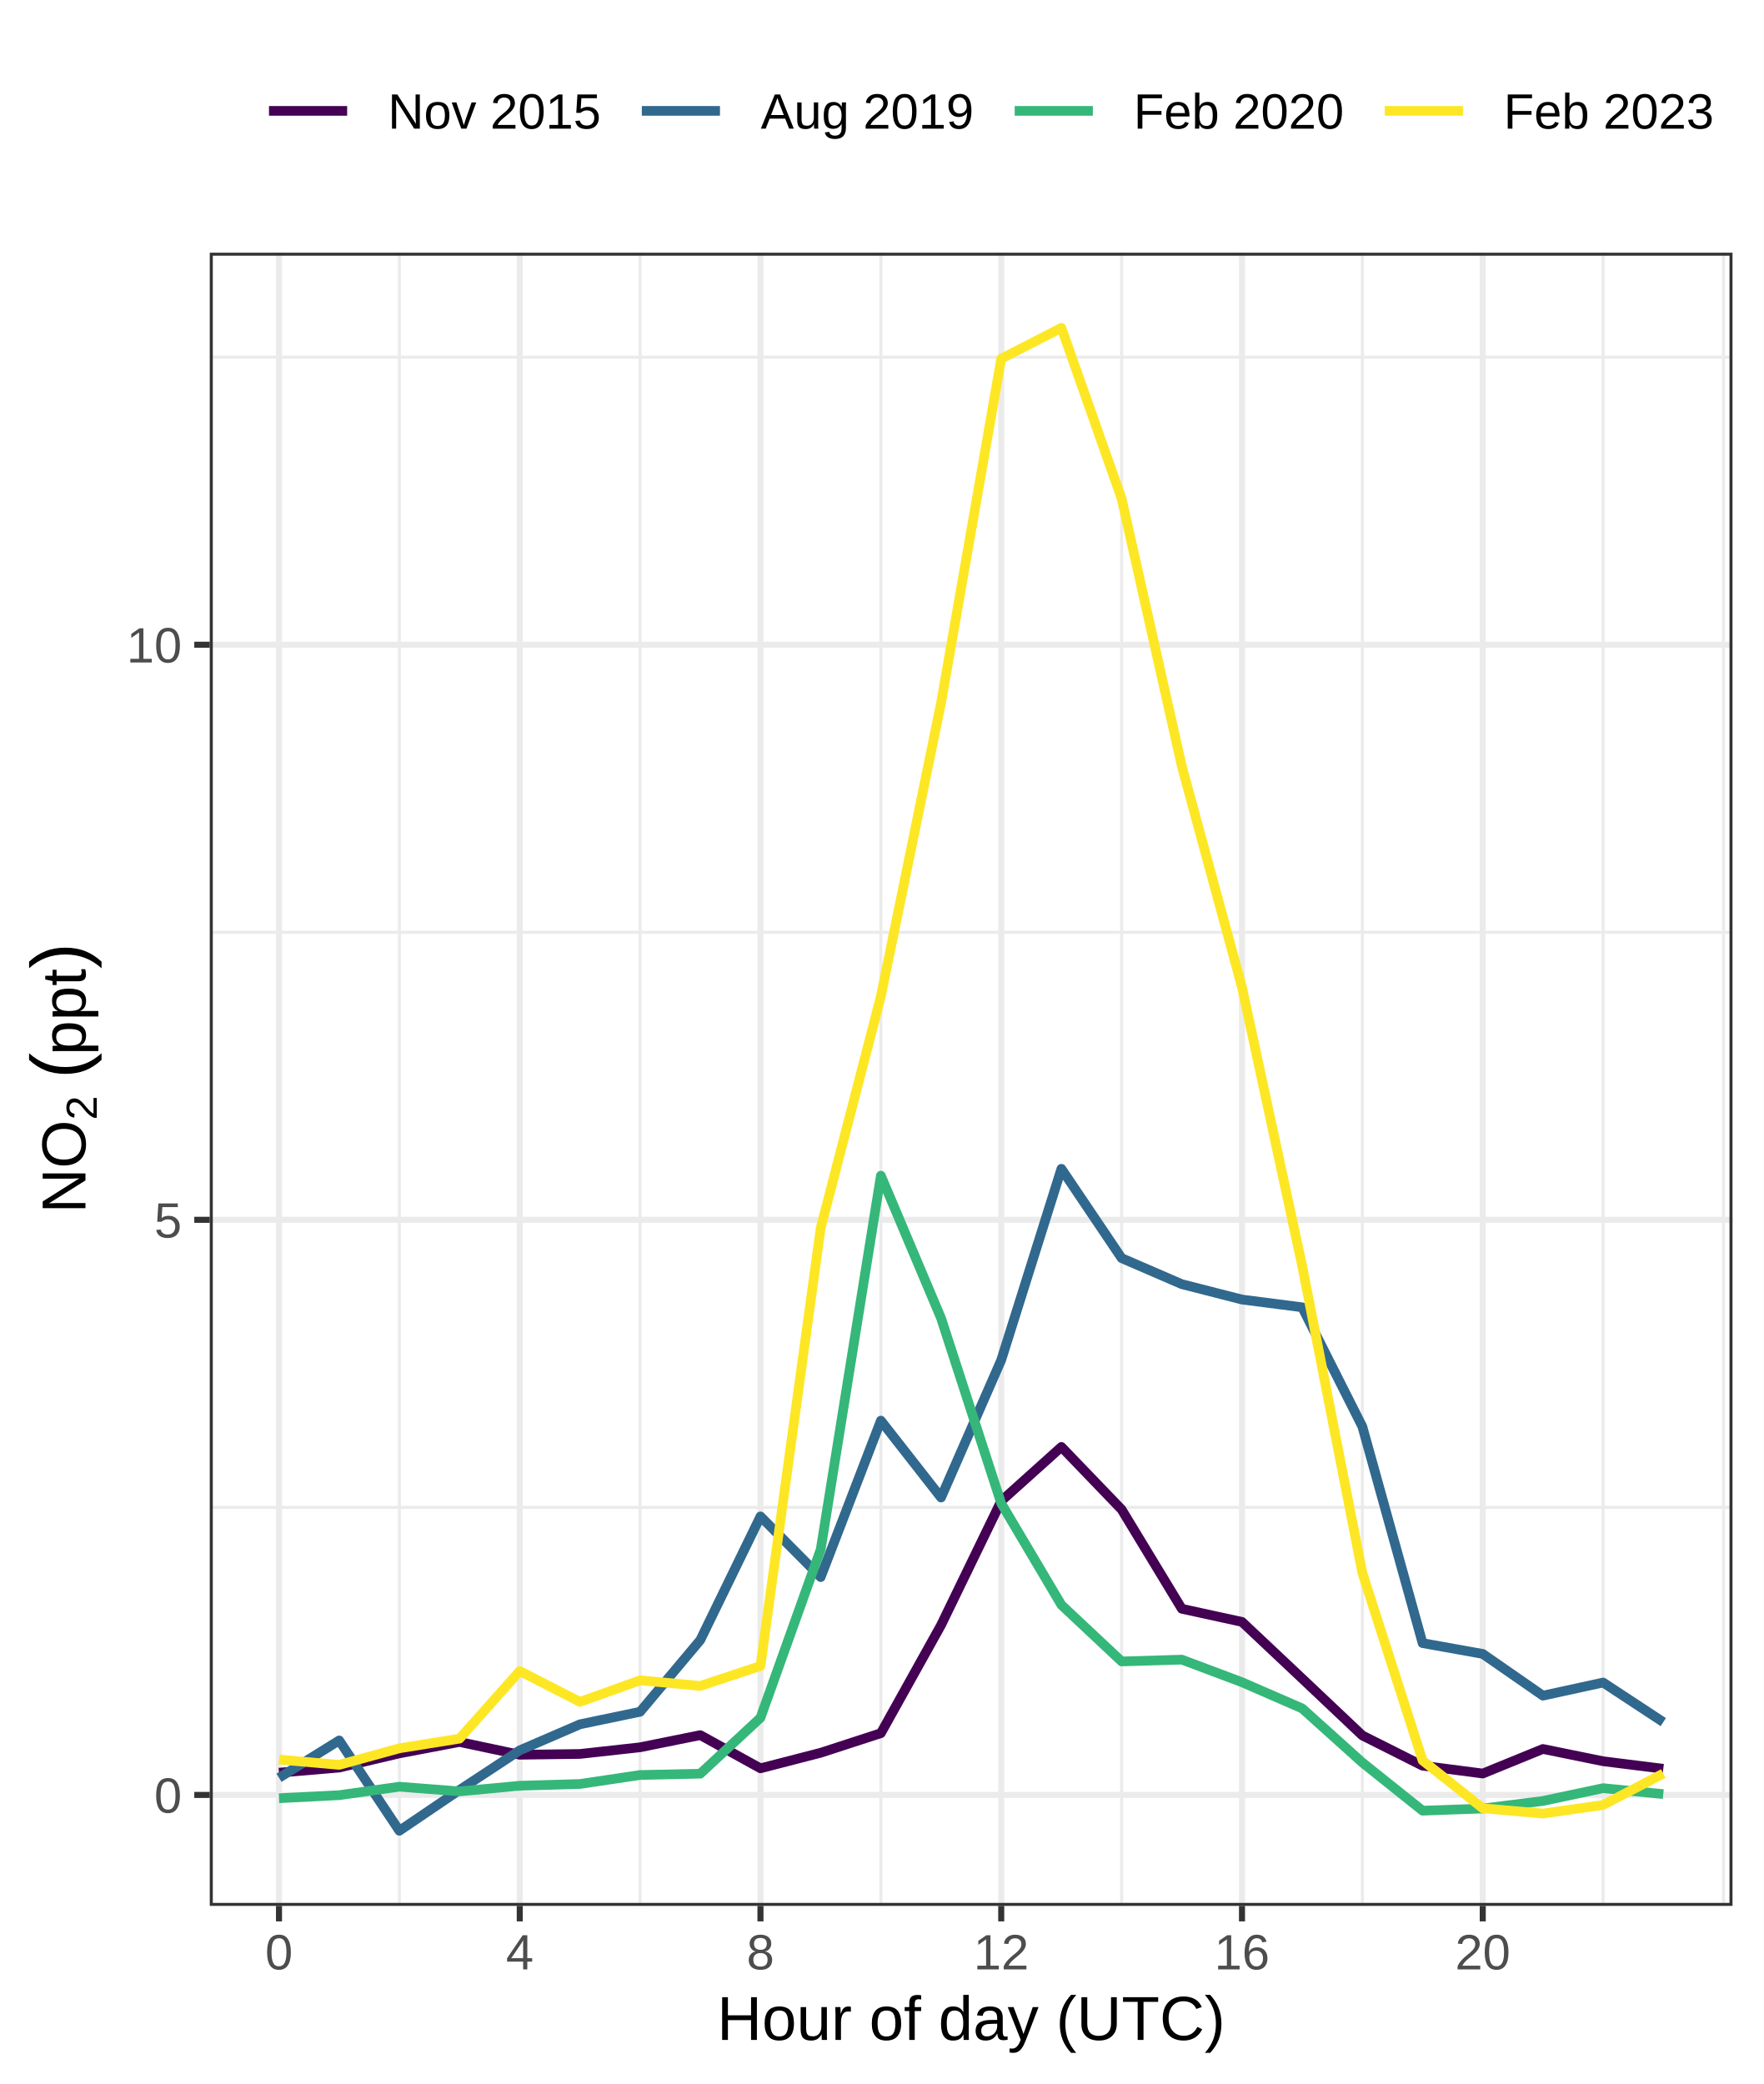
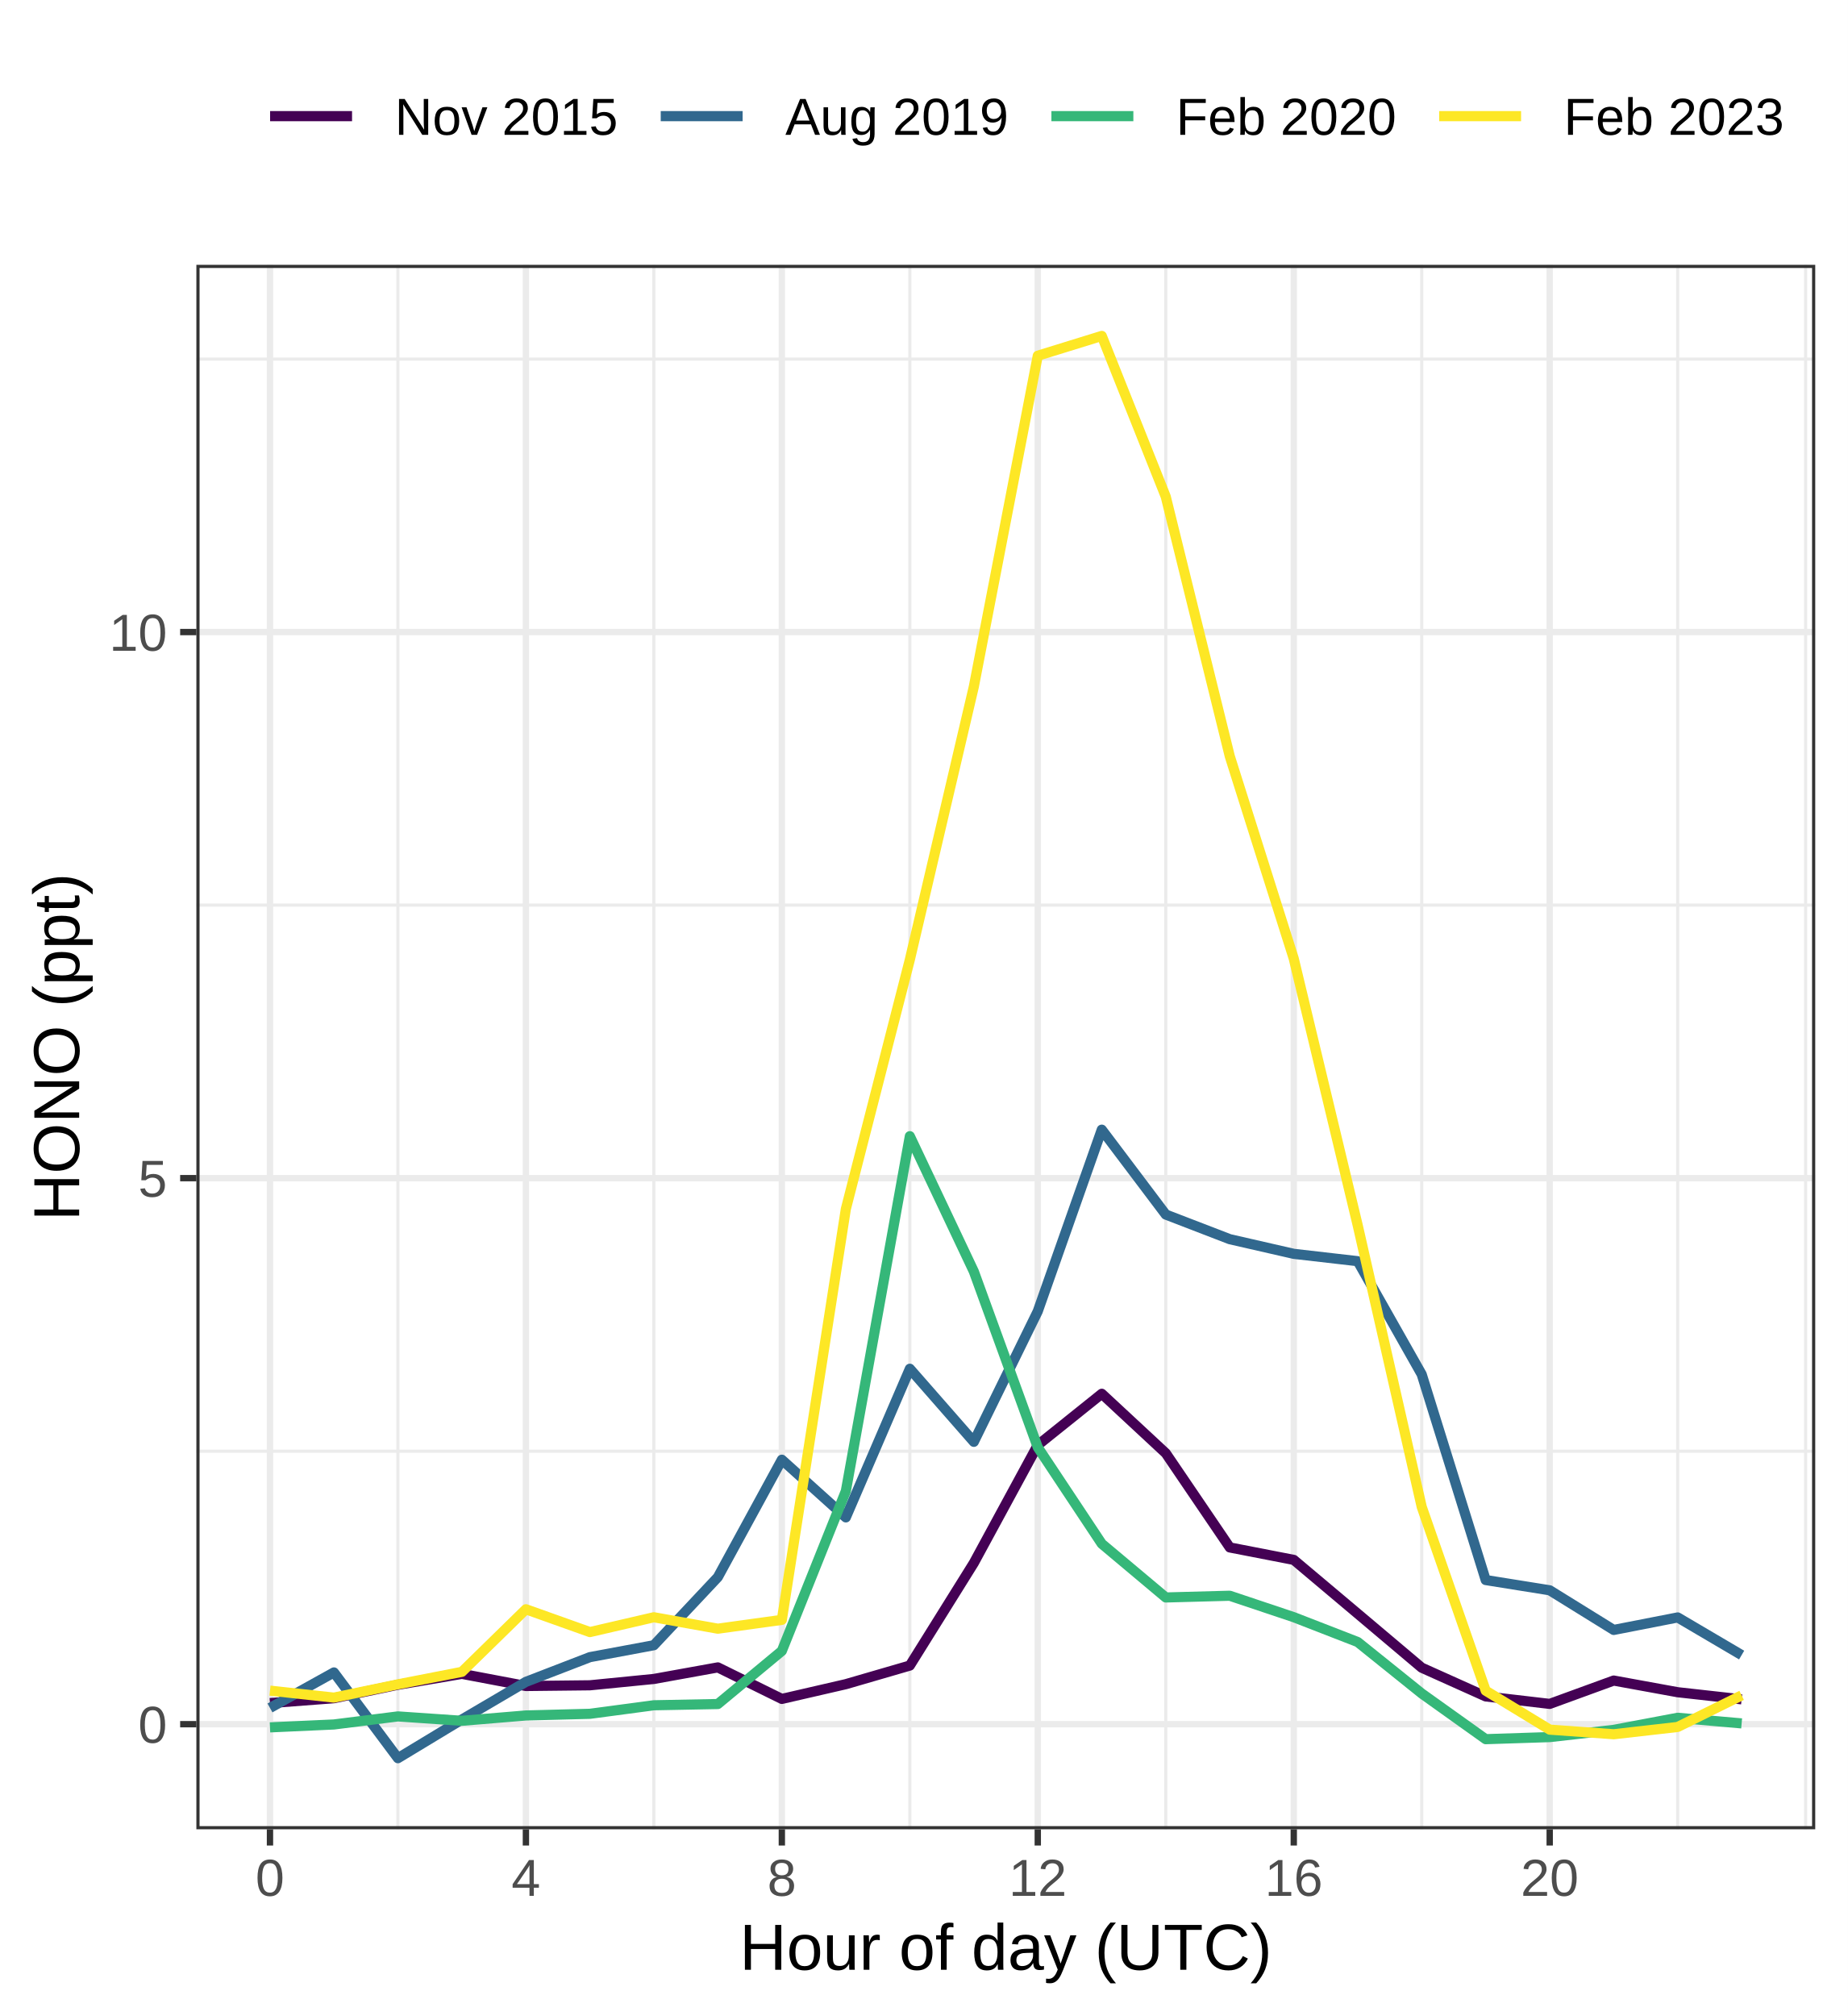
- <svg xmlns="http://www.w3.org/2000/svg" class="svglite" width="311.81pt" height="368.50pt" viewBox="0 0 311.81 368.50">
+ <svg xmlns="http://www.w3.org/2000/svg" class="svglite" width="311.81pt" height="340.16pt" viewBox="0 0 311.81 340.16">
  <defs>
    <style type="text/css">
    .svglite line, .svglite polyline, .svglite polygon, .svglite path, .svglite rect, .svglite circle {
      fill: none;
      stroke: #000000;
      stroke-linecap: round;
      stroke-linejoin: round;
      stroke-miterlimit: 10.00;
    }
    .svglite text {
      white-space: pre;
    }
  </style>
  </defs>
  <rect width="100%" height="100%" style="stroke: none; fill: #FFFFFF;" />
  <defs>
-     <clipPath id="cpMC4wMHwzMTEuODF8MC4wMHwzNjguNTA=">
-       <rect x="0.00" y="0.00" width="311.81" height="368.50" />
+     <clipPath id="cpMC4wMHwzMTEuODF8MC4wMHwzNDAuMTY=">
+       <rect x="0.00" y="0.00" width="311.81" height="340.16" />
    </clipPath>
  </defs>
-   <g clip-path="url(#cpMC4wMHwzMTEuODF8MC4wMHwzNjguNTA=)">
-     <rect x="0" y="0.00" width="311.81" height="368.50" style="stroke-width: 1.07; stroke: #FFFFFF; fill: #FFFFFF;" />
+   <g clip-path="url(#cpMC4wMHwzMTEuODF8MC4wMHwzNDAuMTY=)">
+     <rect x="0" y="-0" width="311.81" height="340.16" style="stroke-width: 1.07; stroke: #FFFFFF; fill: #FFFFFF;" />
  </g>
  <defs>
-     <clipPath id="cpMzcuMDl8MzA2LjMzfDQ0LjY4fDMzNy4wMQ==">
-       <rect x="37.09" y="44.68" width="269.24" height="292.33" />
+     <clipPath id="cpMzMuMTR8MzA2LjMzfDQ0LjY4fDMwOC42Ng==">
+       <rect x="33.14" y="44.68" width="273.19" height="263.98" />
    </clipPath>
  </defs>
-   <g clip-path="url(#cpMzcuMDl8MzA2LjMzfDQ0LjY4fDMzNy4wMQ==)">
-     <rect x="37.09" y="44.68" width="269.24" height="292.33" style="stroke-width: 1.07; stroke: none; fill: #FFFFFF;" />
-     <polyline points="37.09,266.54 306.33,266.54 " style="stroke-width: 0.53; stroke: #EBEBEB; stroke-linecap: butt;" />
-     <polyline points="37.09,164.85 306.33,164.85 " style="stroke-width: 0.53; stroke: #EBEBEB; stroke-linecap: butt;" />
-     <polyline points="37.09,63.16 306.33,63.16 " style="stroke-width: 0.53; stroke: #EBEBEB; stroke-linecap: butt;" />
-     <polyline points="70.61,337.01 70.61,44.68 " style="stroke-width: 0.53; stroke: #EBEBEB; stroke-linecap: butt;" />
-     <polyline points="113.18,337.01 113.18,44.68 " style="stroke-width: 0.53; stroke: #EBEBEB; stroke-linecap: butt;" />
-     <polyline points="155.75,337.01 155.75,44.68 " style="stroke-width: 0.53; stroke: #EBEBEB; stroke-linecap: butt;" />
-     <polyline points="198.32,337.01 198.32,44.68 " style="stroke-width: 0.53; stroke: #EBEBEB; stroke-linecap: butt;" />
-     <polyline points="240.88,337.01 240.88,44.68 " style="stroke-width: 0.53; stroke: #EBEBEB; stroke-linecap: butt;" />
-     <polyline points="283.45,337.01 283.45,44.68 " style="stroke-width: 0.53; stroke: #EBEBEB; stroke-linecap: butt;" />
-     <polyline points="304.74,337.01 304.74,44.68 " style="stroke-width: 0.53; stroke: #EBEBEB; stroke-linecap: butt;" />
-     <polyline points="37.09,317.39 306.33,317.39 " style="stroke-width: 1.07; stroke: #EBEBEB; stroke-linecap: butt;" />
-     <polyline points="37.09,215.69 306.33,215.69 " style="stroke-width: 1.07; stroke: #EBEBEB; stroke-linecap: butt;" />
-     <polyline points="37.09,114.00 306.33,114.00 " style="stroke-width: 1.07; stroke: #EBEBEB; stroke-linecap: butt;" />
-     <polyline points="49.33,337.01 49.33,44.68 " style="stroke-width: 1.07; stroke: #EBEBEB; stroke-linecap: butt;" />
-     <polyline points="91.90,337.01 91.90,44.68 " style="stroke-width: 1.07; stroke: #EBEBEB; stroke-linecap: butt;" />
-     <polyline points="134.46,337.01 134.46,44.68 " style="stroke-width: 1.07; stroke: #EBEBEB; stroke-linecap: butt;" />
-     <polyline points="177.03,337.01 177.03,44.68 " style="stroke-width: 1.07; stroke: #EBEBEB; stroke-linecap: butt;" />
-     <polyline points="219.60,337.01 219.60,44.68 " style="stroke-width: 1.07; stroke: #EBEBEB; stroke-linecap: butt;" />
-     <polyline points="262.17,337.01 262.17,44.68 " style="stroke-width: 1.07; stroke: #EBEBEB; stroke-linecap: butt;" />
-     <polyline points="49.33,313.45 59.97,312.55 70.61,310.04 81.25,308.02 91.90,310.28 102.54,310.14 113.18,308.96 123.82,306.81 134.46,312.68 145.11,309.93 155.75,306.47 166.39,287.36 177.03,265.41 187.67,255.85 198.32,266.92 208.96,284.47 219.60,286.79 230.24,296.81 240.88,306.87 251.53,312.22 262.17,313.60 272.81,309.26 283.45,311.43 294.09,312.76 " style="stroke-width: 1.71; stroke: #440154; stroke-linecap: butt;" />
-     <polyline points="49.33,314.35 59.97,307.75 70.61,323.72 81.25,316.51 91.90,309.50 102.54,304.90 113.18,302.68 123.82,290.00 134.46,268.14 145.11,278.87 155.75,251.20 166.39,264.80 177.03,240.49 187.67,206.67 198.32,222.47 208.96,227.07 219.60,229.79 230.24,231.16 240.88,252.25 251.53,290.54 262.17,292.45 272.81,299.83 283.45,297.51 294.09,304.51 " style="stroke-width: 1.71; stroke: #31688E; stroke-linecap: butt;" />
-     <polyline points="49.33,317.97 59.97,317.43 70.61,315.93 81.25,316.76 91.90,315.76 102.54,315.45 113.18,313.86 123.82,313.63 134.46,303.74 145.11,273.97 155.75,207.88 166.39,233.08 177.03,265.83 187.67,283.79 198.32,293.78 208.96,293.46 219.60,297.46 230.24,302.09 240.88,311.66 251.53,320.17 262.17,319.79 272.81,318.45 283.45,316.19 294.09,317.24 " style="stroke-width: 1.71; stroke: #35B779; stroke-linecap: butt;" />
-     <polyline points="49.33,311.13 59.97,312.07 70.61,309.14 81.25,307.43 91.90,295.48 102.54,300.93 113.18,297.12 123.82,298.11 134.46,294.59 145.11,217.14 155.75,176.17 166.39,124.30 177.03,63.42 187.67,57.97 198.32,88.17 208.96,135.48 219.60,174.57 230.24,223.82 240.88,278.11 251.53,311.29 262.17,319.75 272.81,320.68 283.45,319.16 294.09,313.60 " style="stroke-width: 1.71; stroke: #FDE725; stroke-linecap: butt;" />
-     <rect x="37.09" y="44.68" width="269.24" height="292.33" style="stroke-width: 1.07; stroke: #333333;" />
+   <g clip-path="url(#cpMzMuMTR8MzA2LjMzfDQ0LjY4fDMwOC42Ng==)">
+     <rect x="33.14" y="44.68" width="273.19" height="263.98" style="stroke-width: 1.07; stroke: none; fill: #FFFFFF;" />
+     <polyline points="33.14,244.86 306.33,244.86 " style="stroke-width: 0.53; stroke: #EBEBEB; stroke-linecap: butt;" />
+     <polyline points="33.14,152.72 306.33,152.72 " style="stroke-width: 0.53; stroke: #EBEBEB; stroke-linecap: butt;" />
+     <polyline points="33.14,60.59 306.33,60.59 " style="stroke-width: 0.53; stroke: #EBEBEB; stroke-linecap: butt;" />
+     <polyline points="67.15,308.66 67.15,44.68 " style="stroke-width: 0.53; stroke: #EBEBEB; stroke-linecap: butt;" />
+     <polyline points="110.34,308.66 110.34,44.68 " style="stroke-width: 0.53; stroke: #EBEBEB; stroke-linecap: butt;" />
+     <polyline points="153.54,308.66 153.54,44.68 " style="stroke-width: 0.53; stroke: #EBEBEB; stroke-linecap: butt;" />
+     <polyline points="196.73,308.66 196.73,44.68 " style="stroke-width: 0.53; stroke: #EBEBEB; stroke-linecap: butt;" />
+     <polyline points="239.92,308.66 239.92,44.68 " style="stroke-width: 0.53; stroke: #EBEBEB; stroke-linecap: butt;" />
+     <polyline points="283.12,308.66 283.12,44.68 " style="stroke-width: 0.53; stroke: #EBEBEB; stroke-linecap: butt;" />
+     <polyline points="304.71,308.66 304.71,44.68 " style="stroke-width: 0.53; stroke: #EBEBEB; stroke-linecap: butt;" />
+     <polyline points="33.14,290.92 306.33,290.92 " style="stroke-width: 1.07; stroke: #EBEBEB; stroke-linecap: butt;" />
+     <polyline points="33.14,198.79 306.33,198.79 " style="stroke-width: 1.07; stroke: #EBEBEB; stroke-linecap: butt;" />
+     <polyline points="33.14,106.65 306.33,106.65 " style="stroke-width: 1.07; stroke: #EBEBEB; stroke-linecap: butt;" />
+     <polyline points="45.56,308.66 45.56,44.68 " style="stroke-width: 1.07; stroke: #EBEBEB; stroke-linecap: butt;" />
+     <polyline points="88.75,308.66 88.75,44.68 " style="stroke-width: 1.07; stroke: #EBEBEB; stroke-linecap: butt;" />
+     <polyline points="131.94,308.66 131.94,44.68 " style="stroke-width: 1.07; stroke: #EBEBEB; stroke-linecap: butt;" />
+     <polyline points="175.13,308.66 175.13,44.68 " style="stroke-width: 1.07; stroke: #EBEBEB; stroke-linecap: butt;" />
+     <polyline points="218.33,308.66 218.33,44.68 " style="stroke-width: 1.07; stroke: #EBEBEB; stroke-linecap: butt;" />
+     <polyline points="261.52,308.66 261.52,44.68 " style="stroke-width: 1.07; stroke: #EBEBEB; stroke-linecap: butt;" />
+     <polyline points="45.56,287.36 56.35,286.54 67.15,284.27 77.95,282.43 88.75,284.48 99.55,284.36 110.34,283.29 121.14,281.34 131.94,286.66 142.74,284.17 153.54,281.03 164.34,263.72 175.13,243.83 185.93,235.17 196.73,245.20 207.53,261.10 218.33,263.20 229.12,272.28 239.92,281.39 250.72,286.24 261.52,287.50 272.32,283.56 283.12,285.53 293.91,286.73 " style="stroke-width: 1.71; stroke: #440154; stroke-linecap: butt;" />
+     <polyline points="45.56,288.18 56.35,282.19 67.15,296.66 77.95,290.13 88.75,283.78 99.55,279.61 110.34,277.60 121.14,266.11 131.94,246.30 142.74,256.03 153.54,230.95 164.34,243.28 175.13,221.25 185.93,190.61 196.73,204.93 207.53,209.09 218.33,211.56 229.12,212.80 239.92,231.90 250.72,266.60 261.52,268.33 272.32,275.02 283.12,272.91 293.91,279.26 " style="stroke-width: 1.71; stroke: #31688E; stroke-linecap: butt;" />
+     <polyline points="45.56,291.46 56.35,290.97 67.15,289.61 77.95,290.35 88.75,289.45 99.55,289.17 110.34,287.73 121.14,287.52 131.94,278.56 142.74,251.59 153.54,191.71 164.34,214.54 175.13,244.21 185.93,260.48 196.73,269.54 207.53,269.25 218.33,272.87 229.12,277.06 239.92,285.74 250.72,293.45 261.52,293.10 272.32,291.88 283.12,289.84 293.91,290.79 " style="stroke-width: 1.71; stroke: #35B779; stroke-linecap: butt;" />
+     <polyline points="45.56,285.26 56.35,286.44 67.15,284.20 77.95,282.09 88.75,271.53 99.55,275.38 110.34,272.88 121.14,274.81 131.94,273.32 142.74,204.00 153.54,161.92 164.34,115.85 175.13,60.02 185.93,56.68 196.73,83.81 207.53,127.60 218.33,161.76 229.12,206.75 239.92,254.25 250.72,285.27 261.52,291.84 272.32,292.62 283.12,291.39 293.91,286.06 " style="stroke-width: 1.71; stroke: #FDE725; stroke-linecap: butt;" />
+     <rect x="33.14" y="44.68" width="273.19" height="263.98" style="stroke-width: 1.07; stroke: #333333;" />
  </g>
-   <g clip-path="url(#cpMC4wMHwzMTEuODF8MC4wMHwzNjguNTA=)">
-     <text x="32.16" y="320.54" text-anchor="end" style="font-size: 8.80px;fill: #4D4D4D; font-family: &quot;Arial&quot;;" textLength="4.90px" lengthAdjust="spacingAndGlyphs">0</text>
-     <text x="32.16" y="218.84" text-anchor="end" style="font-size: 8.80px;fill: #4D4D4D; font-family: &quot;Arial&quot;;" textLength="4.90px" lengthAdjust="spacingAndGlyphs">5</text>
-     <text x="32.16" y="117.15" text-anchor="end" style="font-size: 8.80px;fill: #4D4D4D; font-family: &quot;Arial&quot;;" textLength="9.79px" lengthAdjust="spacingAndGlyphs">10</text>
-     <polyline points="34.35,317.39 37.09,317.39 " style="stroke-width: 1.07; stroke: #333333; stroke-linecap: butt;" />
-     <polyline points="34.35,215.69 37.09,215.69 " style="stroke-width: 1.07; stroke: #333333; stroke-linecap: butt;" />
-     <polyline points="34.35,114.00 37.09,114.00 " style="stroke-width: 1.07; stroke: #333333; stroke-linecap: butt;" />
-     <polyline points="49.33,339.75 49.33,337.01 " style="stroke-width: 1.07; stroke: #333333; stroke-linecap: butt;" />
-     <polyline points="91.90,339.75 91.90,337.01 " style="stroke-width: 1.07; stroke: #333333; stroke-linecap: butt;" />
-     <polyline points="134.46,339.75 134.46,337.01 " style="stroke-width: 1.07; stroke: #333333; stroke-linecap: butt;" />
-     <polyline points="177.03,339.75 177.03,337.01 " style="stroke-width: 1.07; stroke: #333333; stroke-linecap: butt;" />
-     <polyline points="219.60,339.75 219.60,337.01 " style="stroke-width: 1.07; stroke: #333333; stroke-linecap: butt;" />
-     <polyline points="262.17,339.75 262.17,337.01 " style="stroke-width: 1.07; stroke: #333333; stroke-linecap: butt;" />
-     <text x="49.33" y="348.24" text-anchor="middle" style="font-size: 8.80px;fill: #4D4D4D; font-family: &quot;Arial&quot;;" textLength="4.90px" lengthAdjust="spacingAndGlyphs">0</text>
-     <text x="91.90" y="348.24" text-anchor="middle" style="font-size: 8.80px;fill: #4D4D4D; font-family: &quot;Arial&quot;;" textLength="4.90px" lengthAdjust="spacingAndGlyphs">4</text>
-     <text x="134.46" y="348.24" text-anchor="middle" style="font-size: 8.80px;fill: #4D4D4D; font-family: &quot;Arial&quot;;" textLength="4.90px" lengthAdjust="spacingAndGlyphs">8</text>
-     <text x="177.03" y="348.24" text-anchor="middle" style="font-size: 8.80px;fill: #4D4D4D; font-family: &quot;Arial&quot;;" textLength="9.79px" lengthAdjust="spacingAndGlyphs">12</text>
-     <text x="219.60" y="348.24" text-anchor="middle" style="font-size: 8.80px;fill: #4D4D4D; font-family: &quot;Arial&quot;;" textLength="9.79px" lengthAdjust="spacingAndGlyphs">16</text>
-     <text x="262.17" y="348.24" text-anchor="middle" style="font-size: 8.80px;fill: #4D4D4D; font-family: &quot;Arial&quot;;" textLength="9.79px" lengthAdjust="spacingAndGlyphs">20</text>
-     <text x="171.71" y="360.71" text-anchor="middle" style="font-size: 11.00px; font-family: &quot;Arial&quot;;" textLength="89.88px" lengthAdjust="spacingAndGlyphs">Hour of day (UTC)</text>
-     <text transform="translate(15.11,214.54) rotate(-90)" style="font-size: 11.00px; font-family: &quot;Arial&quot;;" textLength="7.94px" lengthAdjust="spacingAndGlyphs">N</text>
-     <text transform="translate(15.11,206.60) rotate(-90)" style="font-size: 11.00px; font-family: &quot;Arial&quot;;" textLength="8.56px" lengthAdjust="spacingAndGlyphs">O</text>
-     <text transform="translate(17.11,198.04) rotate(-90)" style="font-size: 7.70px; font-family: &quot;Arial&quot;;" textLength="4.28px" lengthAdjust="spacingAndGlyphs">2</text>
-     <text transform="translate(15.11,193.76) rotate(-90)" style="font-size: 11.00px; font-family: &quot;Arial&quot;;" textLength="3.02px" lengthAdjust="spacingAndGlyphs"> </text>
-     <text transform="translate(15.11,190.74) rotate(-90)" style="font-size: 13.75px; font-family: &quot;Arial&quot;;" textLength="4.15px" lengthAdjust="spacingAndGlyphs">(</text>
-     <text transform="translate(15.11,186.59) rotate(-90)" style="font-size: 11.00px; font-family: &quot;Arial&quot;;" textLength="6.12px" lengthAdjust="spacingAndGlyphs">p</text>
-     <text transform="translate(15.11,180.47) rotate(-90)" style="font-size: 11.00px; font-family: &quot;Arial&quot;;" textLength="6.12px" lengthAdjust="spacingAndGlyphs">p</text>
-     <text transform="translate(15.11,174.35) rotate(-90)" style="font-size: 11.00px; font-family: &quot;Arial&quot;;" textLength="3.06px" lengthAdjust="spacingAndGlyphs">t</text>
-     <text transform="translate(15.11,171.29) rotate(-90)" style="font-size: 13.75px; font-family: &quot;Arial&quot;;" textLength="4.15px" lengthAdjust="spacingAndGlyphs">)</text>
-     <rect x="34.87" y="5.48" width="273.67" height="28.24" style="stroke-width: 1.07; stroke: none; fill: #FFFFFF;" />
-     <rect x="45.83" y="10.96" width="17.28" height="17.28" style="stroke-width: 1.07; stroke: none; fill: #FFFFFF;" />
-     <line x1="47.56" y1="19.60" x2="61.38" y2="19.60" style="stroke-width: 1.71; stroke: #440154; stroke-linecap: butt;" />
-     <rect x="111.75" y="10.96" width="17.28" height="17.28" style="stroke-width: 1.07; stroke: none; fill: #FFFFFF;" />
-     <line x1="113.48" y1="19.60" x2="127.30" y2="19.60" style="stroke-width: 1.71; stroke: #31688E; stroke-linecap: butt;" />
-     <rect x="177.68" y="10.96" width="17.28" height="17.28" style="stroke-width: 1.07; stroke: none; fill: #FFFFFF;" />
-     <line x1="179.41" y1="19.60" x2="193.23" y2="19.60" style="stroke-width: 1.71; stroke: #35B779; stroke-linecap: butt;" />
-     <rect x="243.11" y="10.96" width="17.28" height="17.28" style="stroke-width: 1.07; stroke: none; fill: #FFFFFF;" />
-     <line x1="244.84" y1="19.60" x2="258.67" y2="19.60" style="stroke-width: 1.71; stroke: #FDE725; stroke-linecap: butt;" />
-     <text x="68.59" y="22.75" style="font-size: 8.80px; font-family: &quot;Arial&quot;;" textLength="37.68px" lengthAdjust="spacingAndGlyphs">Nov 2015</text>
-     <text x="134.51" y="22.75" style="font-size: 8.80px; font-family: &quot;Arial&quot;;" textLength="37.69px" lengthAdjust="spacingAndGlyphs">Aug 2019</text>
-     <text x="200.44" y="22.75" style="font-size: 8.80px; font-family: &quot;Arial&quot;;" textLength="37.20px" lengthAdjust="spacingAndGlyphs">Feb 2020</text>
-     <text x="265.87" y="22.75" style="font-size: 8.80px; font-family: &quot;Arial&quot;;" textLength="37.20px" lengthAdjust="spacingAndGlyphs">Feb 2023</text>
+   <g clip-path="url(#cpMC4wMHwzMTEuODF8MC4wMHwzNDAuMTY=)">
+     <text x="28.21" y="294.07" text-anchor="end" style="font-size: 8.80px;fill: #4D4D4D; font-family: &quot;Arial&quot;;" textLength="4.90px" lengthAdjust="spacingAndGlyphs">0</text>
+     <text x="28.21" y="201.94" text-anchor="end" style="font-size: 8.80px;fill: #4D4D4D; font-family: &quot;Arial&quot;;" textLength="4.90px" lengthAdjust="spacingAndGlyphs">5</text>
+     <text x="28.21" y="109.80" text-anchor="end" style="font-size: 8.80px;fill: #4D4D4D; font-family: &quot;Arial&quot;;" textLength="9.79px" lengthAdjust="spacingAndGlyphs">10</text>
+     <polyline points="30.40,290.92 33.14,290.92 " style="stroke-width: 1.07; stroke: #333333; stroke-linecap: butt;" />
+     <polyline points="30.40,198.79 33.14,198.79 " style="stroke-width: 1.07; stroke: #333333; stroke-linecap: butt;" />
+     <polyline points="30.40,106.65 33.14,106.65 " style="stroke-width: 1.07; stroke: #333333; stroke-linecap: butt;" />
+     <polyline points="45.56,311.40 45.56,308.66 " style="stroke-width: 1.07; stroke: #333333; stroke-linecap: butt;" />
+     <polyline points="88.75,311.40 88.75,308.66 " style="stroke-width: 1.07; stroke: #333333; stroke-linecap: butt;" />
+     <polyline points="131.94,311.40 131.94,308.66 " style="stroke-width: 1.07; stroke: #333333; stroke-linecap: butt;" />
+     <polyline points="175.13,311.40 175.13,308.66 " style="stroke-width: 1.07; stroke: #333333; stroke-linecap: butt;" />
+     <polyline points="218.33,311.40 218.33,308.66 " style="stroke-width: 1.07; stroke: #333333; stroke-linecap: butt;" />
+     <polyline points="261.52,311.40 261.52,308.66 " style="stroke-width: 1.07; stroke: #333333; stroke-linecap: butt;" />
+     <text x="45.56" y="319.89" text-anchor="middle" style="font-size: 8.80px;fill: #4D4D4D; font-family: &quot;Arial&quot;;" textLength="4.90px" lengthAdjust="spacingAndGlyphs">0</text>
+     <text x="88.75" y="319.89" text-anchor="middle" style="font-size: 8.80px;fill: #4D4D4D; font-family: &quot;Arial&quot;;" textLength="4.90px" lengthAdjust="spacingAndGlyphs">4</text>
+     <text x="131.94" y="319.89" text-anchor="middle" style="font-size: 8.80px;fill: #4D4D4D; font-family: &quot;Arial&quot;;" textLength="4.90px" lengthAdjust="spacingAndGlyphs">8</text>
+     <text x="175.13" y="319.89" text-anchor="middle" style="font-size: 8.80px;fill: #4D4D4D; font-family: &quot;Arial&quot;;" textLength="9.79px" lengthAdjust="spacingAndGlyphs">12</text>
+     <text x="218.33" y="319.89" text-anchor="middle" style="font-size: 8.80px;fill: #4D4D4D; font-family: &quot;Arial&quot;;" textLength="9.79px" lengthAdjust="spacingAndGlyphs">16</text>
+     <text x="261.52" y="319.89" text-anchor="middle" style="font-size: 8.80px;fill: #4D4D4D; font-family: &quot;Arial&quot;;" textLength="9.79px" lengthAdjust="spacingAndGlyphs">20</text>
+     <text x="169.73" y="332.36" text-anchor="middle" style="font-size: 11.00px; font-family: &quot;Arial&quot;;" textLength="89.88px" lengthAdjust="spacingAndGlyphs">Hour of day (UTC)</text>
+     <text transform="translate(13.36,176.67) rotate(-90)" text-anchor="middle" style="font-size: 11.00px; font-family: &quot;Arial&quot;;" textLength="61.75px" lengthAdjust="spacingAndGlyphs"> HONO (ppt)</text>
+     <rect x="32.90" y="5.48" width="273.67" height="28.24" style="stroke-width: 1.07; stroke: none; fill: #FFFFFF;" />
+     <rect x="43.86" y="10.96" width="17.28" height="17.28" style="stroke-width: 1.07; stroke: none; fill: #FFFFFF;" />
+     <line x1="45.58" y1="19.60" x2="59.41" y2="19.60" style="stroke-width: 1.71; stroke: #440154; stroke-linecap: butt;" />
+     <rect x="109.77" y="10.96" width="17.28" height="17.28" style="stroke-width: 1.07; stroke: none; fill: #FFFFFF;" />
+     <line x1="111.50" y1="19.60" x2="125.32" y2="19.60" style="stroke-width: 1.71; stroke: #31688E; stroke-linecap: butt;" />
+     <rect x="175.70" y="10.96" width="17.28" height="17.28" style="stroke-width: 1.07; stroke: none; fill: #FFFFFF;" />
+     <line x1="177.43" y1="19.60" x2="191.26" y2="19.60" style="stroke-width: 1.71; stroke: #35B779; stroke-linecap: butt;" />
+     <rect x="241.14" y="10.96" width="17.28" height="17.28" style="stroke-width: 1.07; stroke: none; fill: #FFFFFF;" />
+     <line x1="242.87" y1="19.60" x2="256.69" y2="19.60" style="stroke-width: 1.71; stroke: #FDE725; stroke-linecap: butt;" />
+     <text x="66.62" y="22.75" style="font-size: 8.80px; font-family: &quot;Arial&quot;;" textLength="37.68px" lengthAdjust="spacingAndGlyphs">Nov 2015</text>
+     <text x="132.53" y="22.75" style="font-size: 8.80px; font-family: &quot;Arial&quot;;" textLength="37.69px" lengthAdjust="spacingAndGlyphs">Aug 2019</text>
+     <text x="198.46" y="22.75" style="font-size: 8.80px; font-family: &quot;Arial&quot;;" textLength="37.20px" lengthAdjust="spacingAndGlyphs">Feb 2020</text>
+     <text x="263.90" y="22.75" style="font-size: 8.80px; font-family: &quot;Arial&quot;;" textLength="37.20px" lengthAdjust="spacingAndGlyphs">Feb 2023</text>
  </g>
</svg>
